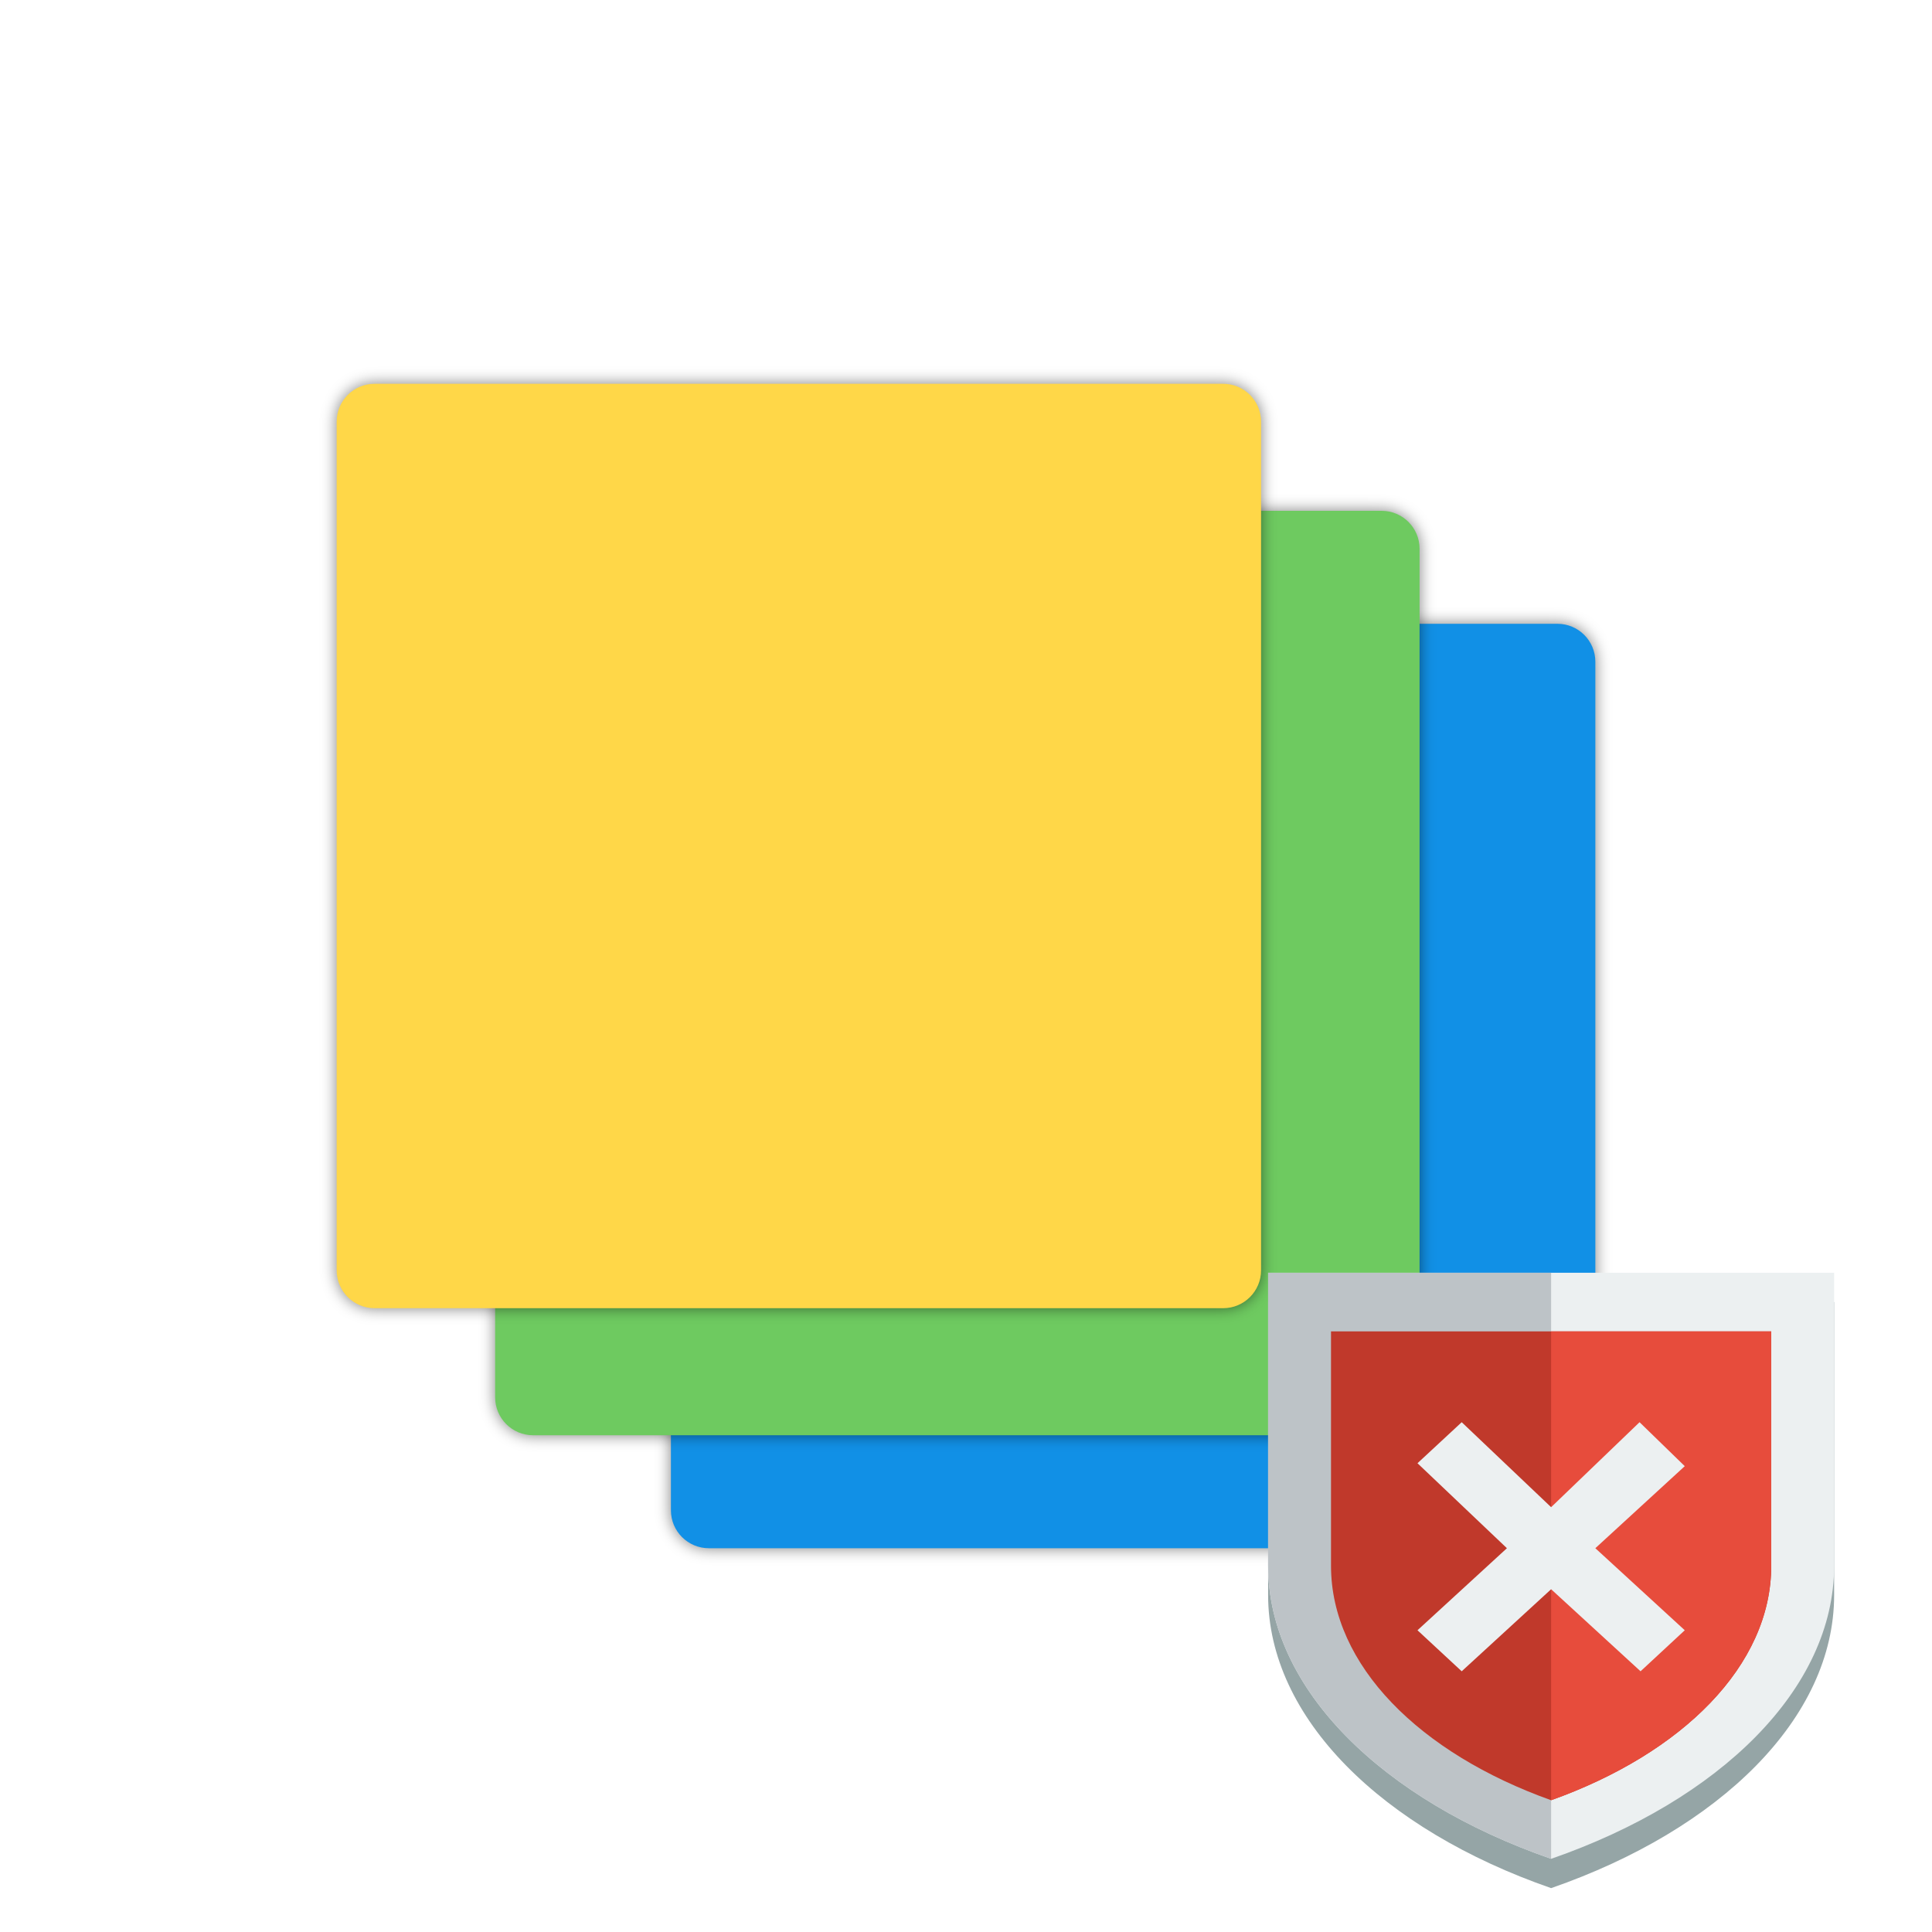
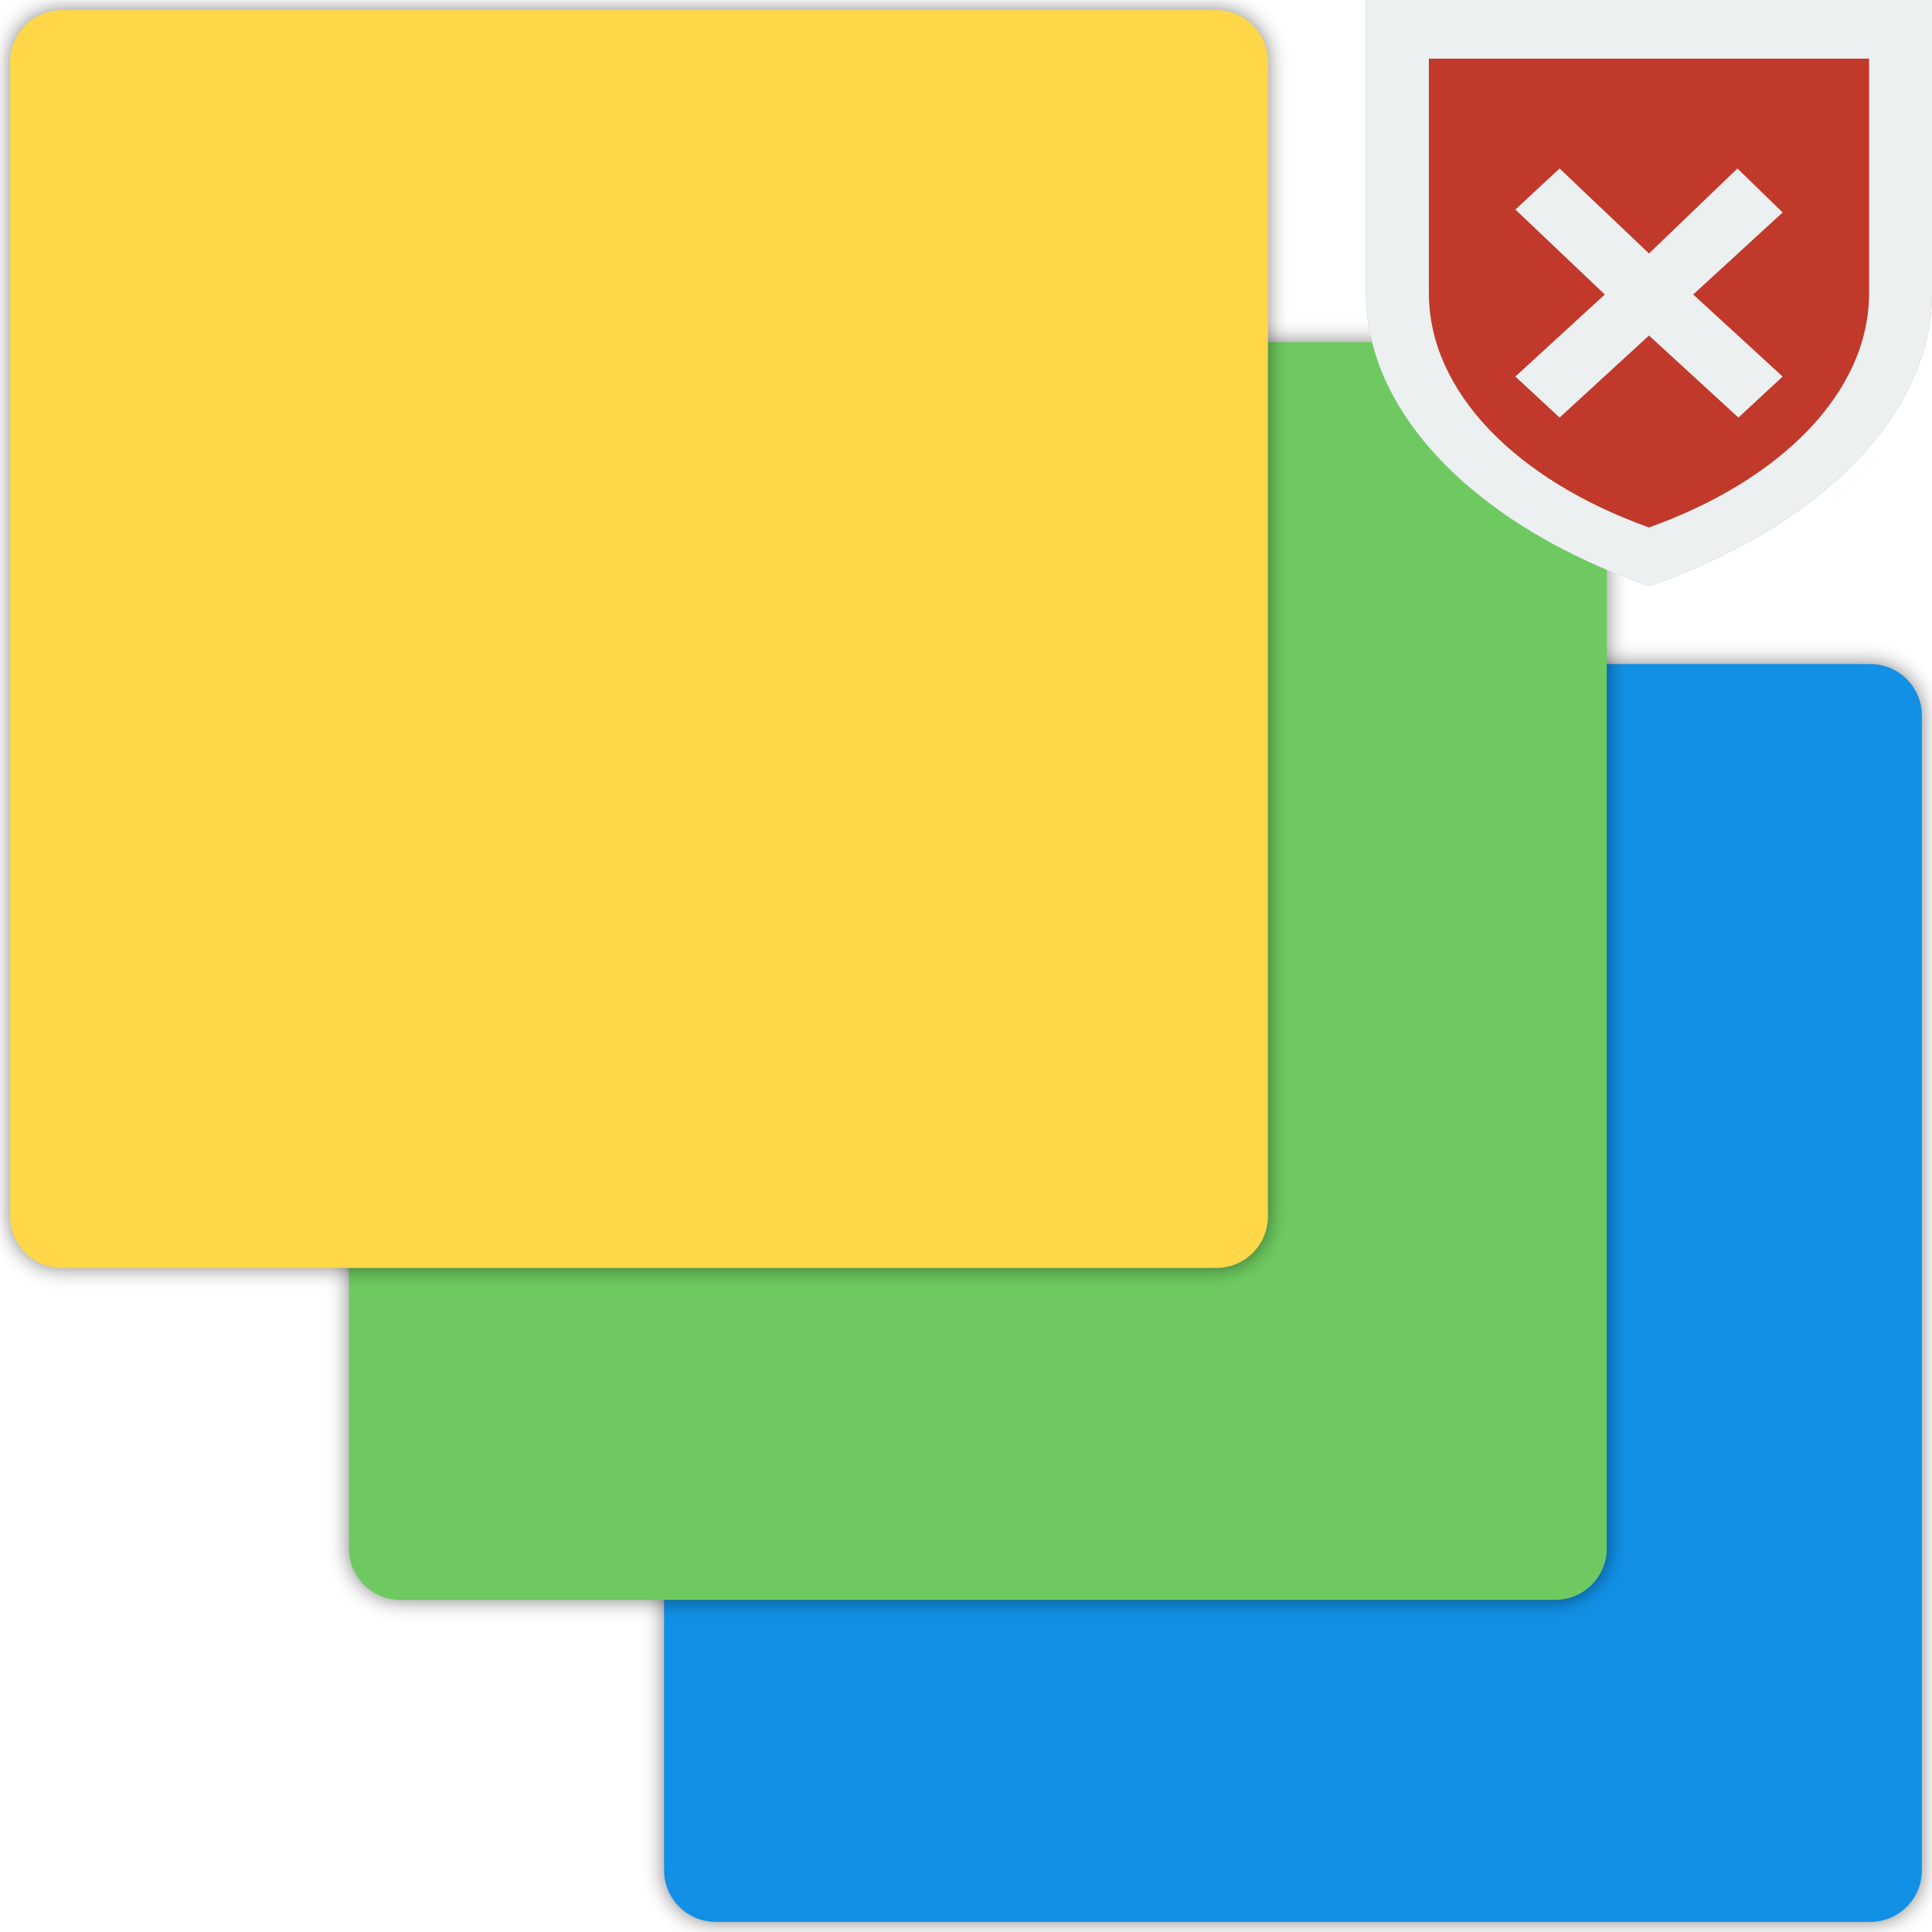
<svg xmlns="http://www.w3.org/2000/svg" width="512" height="512" viewBox="0 0 512 512" id="svg2" version="1.1">
  <defs id="defs4">
    <filter style="color-interpolation-filters:sRGB;" id="filter4154">
      <feFlood flood-opacity="0.498" flood-color="rgb(0,0,0)" result="flood" id="feFlood4156" />
      <feComposite in="flood" in2="SourceGraphic" operator="in" result="composite1" id="feComposite4158" />
      <feGaussianBlur in="composite1" stdDeviation="1.5" result="blur" id="feGaussianBlur4160" />
      <feOffset dx="0" dy="0" result="offset" id="feOffset4162" />
      <feComposite in="SourceGraphic" in2="offset" operator="over" result="composite2" id="feComposite4164" />
    </filter>
    <filter style="color-interpolation-filters:sRGB;" id="filter4166">
      <feFlood flood-opacity="0.498" flood-color="rgb(0,0,0)" result="flood" id="feFlood4168" />
      <feComposite in="flood" in2="SourceGraphic" operator="in" result="composite1" id="feComposite4170" />
      <feGaussianBlur in="composite1" stdDeviation="1.5" result="blur" id="feGaussianBlur4172" />
      <feOffset dx="0" dy="0" result="offset" id="feOffset4174" />
      <feComposite in="SourceGraphic" in2="offset" operator="over" result="composite2" id="feComposite4176" />
    </filter>
    <filter style="color-interpolation-filters:sRGB;" id="filter4178">
      <feFlood flood-opacity="0.498" flood-color="rgb(0,0,0)" result="flood" id="feFlood4180" />
      <feComposite in="flood" in2="SourceGraphic" operator="in" result="composite1" id="feComposite4182" />
      <feGaussianBlur in="composite1" stdDeviation="1.5" result="blur" id="feGaussianBlur4184" />
      <feOffset dx="0" dy="0" result="offset" id="feOffset4186" />
      <feComposite in="SourceGraphic" in2="offset" operator="over" result="composite2" id="feComposite4188" />
    </filter>
    <filter style="color-interpolation-filters:sRGB;" id="filter5006">
      <feFlood flood-opacity="0.498" flood-color="rgb(0,0,0)" result="flood" id="feFlood5008" />
      <feComposite in="flood" in2="SourceGraphic" operator="in" result="composite1" id="feComposite5010" />
      <feGaussianBlur in="composite1" stdDeviation="2" result="blur" id="feGaussianBlur5012" />
      <feOffset dx="0" dy="0" result="offset" id="feOffset5014" />
      <feComposite in="SourceGraphic" in2="offset" operator="over" result="composite2" id="feComposite5016" />
    </filter>
    <filter style="color-interpolation-filters:sRGB;" id="filter4459">
      <feFlood flood-opacity="1" flood-color="rgb(0,0,0)" result="flood" id="feFlood4461" />
      <feComposite in="flood" in2="SourceGraphic" operator="in" result="composite1" id="feComposite4463" />
      <feGaussianBlur in="composite1" stdDeviation="5" result="blur" id="feGaussianBlur4465" />
      <feOffset dx="0" dy="0" result="offset" id="feOffset4467" />
      <feComposite in="SourceGraphic" in2="offset" operator="over" result="composite2" id="feComposite4469" />
    </filter>
    <filter style="color-interpolation-filters:sRGB" id="filter5006-3">
      <feFlood flood-opacity="0.498" flood-color="rgb(0,0,0)" result="flood" id="feFlood5008-6" />
      <feComposite in="flood" in2="SourceGraphic" operator="in" result="composite1" id="feComposite5010-7" />
      <feGaussianBlur in="composite1" stdDeviation="2" result="blur" id="feGaussianBlur5012-5" />
      <feOffset dx="0" dy="0" result="offset" id="feOffset5014-3" />
      <feComposite in="SourceGraphic" in2="offset" operator="over" result="composite2" id="feComposite5016-5" />
    </filter>
    <filter style="color-interpolation-filters:sRGB" id="filter1155">
      <feFlood flood-opacity="0.498" flood-color="rgb(0,0,0)" result="flood" id="feFlood1145" />
      <feComposite in="flood" in2="SourceGraphic" operator="in" result="composite1" id="feComposite1147" />
      <feGaussianBlur in="composite1" stdDeviation="2" result="blur" id="feGaussianBlur1149" />
      <feOffset dx="0" dy="0" result="offset" id="feOffset1151" />
      <feComposite in="SourceGraphic" in2="offset" operator="over" result="composite2" id="feComposite1153" />
    </filter>
    <filter style="color-interpolation-filters:sRGB" id="filter1167">
      <feFlood flood-opacity="0.498" flood-color="rgb(0,0,0)" result="flood" id="feFlood1157" />
      <feComposite in="flood" in2="SourceGraphic" operator="in" result="composite1" id="feComposite1159" />
      <feGaussianBlur in="composite1" stdDeviation="2" result="blur" id="feGaussianBlur1161" />
      <feOffset dx="0" dy="0" result="offset" id="feOffset1163" />
      <feComposite in="SourceGraphic" in2="offset" operator="over" result="composite2" id="feComposite1165" />
    </filter>
+     <filter style="color-interpolation-filters:sRGB" id="filter5006-36">
+       <feFlood flood-opacity="0.498" flood-color="rgb(0,0,0)" result="flood" id="feFlood5008-7" />
+       <feComposite in="flood" in2="SourceGraphic" operator="in" result="composite1" id="feComposite5010-5" />
+       <feGaussianBlur in="composite1" stdDeviation="2" result="blur" id="feGaussianBlur5012-3" />
+       <feOffset dx="0" dy="0" result="offset" id="feOffset5014-5" />
+       <feComposite in="SourceGraphic" in2="offset" operator="over" result="composite2" id="feComposite5016-6" />
+     </filter>
+     <filter style="color-interpolation-filters:sRGB" id="filter866">
+       <feFlood flood-opacity="0.498" flood-color="rgb(0,0,0)" result="flood" id="feFlood856" />
+       <feComposite in="flood" in2="SourceGraphic" operator="in" result="composite1" id="feComposite858" />
+       <feGaussianBlur in="composite1" stdDeviation="2" result="blur" id="feGaussianBlur860" />
+       <feOffset dx="0" dy="0" result="offset" id="feOffset862" />
+       <feComposite in="SourceGraphic" in2="offset" operator="over" result="composite2" id="feComposite864" />
+     </filter>
+     <filter style="color-interpolation-filters:sRGB" id="filter878">
+       <feFlood flood-opacity="0.498" flood-color="rgb(0,0,0)" result="flood" id="feFlood868" />
+       <feComposite in="flood" in2="SourceGraphic" operator="in" result="composite1" id="feComposite870" />
+       <feGaussianBlur in="composite1" stdDeviation="2" result="blur" id="feGaussianBlur872" />
+       <feOffset dx="0" dy="0" result="offset" id="feOffset874" />
+       <feComposite in="SourceGraphic" in2="offset" operator="over" result="composite2" id="feComposite876" />
+     </filter>
  </defs>
  <g id="layer1" transform="translate(0,-540.3622)">
-     <g id="g905" transform="translate(185.4057,43.75424)">
-       <rect transform="matrix(-1,0,0,1,-13.15547,114.0484)" ry="10.044" rx="10.044" y="547.873" x="-250.531" height="244.978" width="244.978" id="rect5967-9" style="fill:#1190e6;fill-opacity:1;fill-rule:evenodd;stroke:#d0ffb9;stroke-width:0;stroke-miterlimit:4;stroke-dasharray:none;stroke-opacity:1;filter:url(#filter5006-3)" />
-       <rect ry="10.044" rx="10.044" y="631.984" x="-54.184" height="244.978" width="244.978" id="rect5967-9-9" style="fill:#6eca60;fill-opacity:1;fill-rule:evenodd;stroke:#d0ffb9;stroke-width:0;stroke-miterlimit:4;stroke-dasharray:none;stroke-opacity:1;filter:url(#filter5006-3)" />
-       <rect transform="matrix(-1,0,0,1,-101.7402,-203.5568)" ry="10.044" rx="10.044" y="801.873" x="-250.531" height="244.978" width="244.978" id="rect5967-9-7-5" style="fill:#ffd748;fill-opacity:1;fill-rule:evenodd;stroke:#d0ffb9;stroke-width:0;stroke-miterlimit:4;stroke-dasharray:none;stroke-opacity:1;filter:url(#filter5006-3)" />
+     <g id="g922" transform="translate(-124.1231,55.70096)">
+       <rect transform="matrix(-1.360665,0,0,1.360665,292.5496,-84.8282)" ry="10.044" rx="10.044" y="547.873" x="-250.531" height="244.978" width="244.978" id="rect5967-9" style="fill:#1190e6;fill-opacity:1;fill-rule:evenodd;stroke:#d0ffb9;stroke-width:0;stroke-miterlimit:4;stroke-dasharray:none;stroke-opacity:1;filter:url(#filter5006-36)" />
+       <rect transform="matrix(1.360665,0,0,1.360665,20.36796,-345.8199)" ry="10.044" rx="10.044" y="676.975" x="144.216" height="244.978" width="244.978" id="rect5967-9-9" style="fill:#6eca60;fill-opacity:1;fill-rule:evenodd;stroke:#d0ffb9;stroke-width:0;stroke-miterlimit:4;stroke-dasharray:none;stroke-opacity:1;filter:url(#filter5006-36)" />
+       <rect transform="matrix(-1.360665,0,0,1.360665,119.2518,-603.7351)" ry="10.044" rx="10.044" y="801.873" x="-250.531" height="244.978" width="244.978" id="rect5967-9-7-5" style="fill:#ffd748;fill-opacity:1;fill-rule:evenodd;stroke:#d0ffb9;stroke-width:0;stroke-miterlimit:4;stroke-dasharray:none;stroke-opacity:1;filter:url(#filter5006-36)" />
    </g>
-     <path id="path6" d="m 336.065,885.422 v 77.657 c 0,32.616 30.268,62.126 75,77.657 44.733,-15.531 75,-45.041 75,-77.657 v -77.657 z" style="fill:#95a5a6;stroke-width:8.045" />
-     <path id="path8" d="m 336.065,877.656 v 77.657 c 0,32.616 30.268,62.126 75,77.657 44.733,-15.531 75,-45.041 75,-77.657 v -77.657 z" style="fill:#ecf0f1;stroke-width:8.045" />
-     <path id="path10" d="m 336.065,877.656 v 77.657 c 0,32.616 30.268,62.126 75,77.657 V 877.656 Z" style="fill:#bdc3c7;stroke-width:8.045" />
-     <path id="path12" d="m 352.731,893.188 v 62.126 c 0,26.403 23.543,49.7 58.333,62.126 34.792,-12.425 58.333,-35.722 58.333,-62.126 v -62.126 z" style="fill:#c0392b;stroke-width:8.045" />
-     <path id="path14" d="m 411.065,893.188 v 124.251 c 34.792,-12.425 58.333,-35.722 58.333,-62.126 v -62.126 z" style="fill:#e74c3c;stroke-width:8.045" />
-     <path id="path18" d="m 387.366,917.261 -11.718,10.872 23.7,22.521 -23.7,21.744 11.718,10.872 23.698,-21.744 23.7,21.744 11.717,-10.872 -23.7,-21.744 23.7,-21.744 -11.983,-11.649 -23.433,22.521 z" style="fill:#ecf0f1;stroke-width:8.045" />
+     <g id="g928" transform="translate(181,-178.343)">
+       <path style="fill:#95a5a6;stroke-width:8.045" d="m 181,718.705 v 77.657 c 0,32.616 30.268,62.126 75,77.657 44.733,-15.531 75,-45.041 75,-77.657 v -77.657 z" id="path6" />
+       <path style="fill:#ecf0f1;stroke-width:8.045" d="m 181,718.705 v 77.657 c 0,32.616 30.268,62.126 75,77.657 44.733,-15.531 75,-45.041 75,-77.657 v -77.657 z" id="path8" />
+       <path style="fill:#c0392b;stroke-width:8.045" d="m 197.667,734.237 v 62.126 c 0,26.403 23.543,49.7 58.333,62.126 34.792,-12.425 58.333,-35.722 58.333,-62.126 v -62.126 z" id="path12" />
+       <path style="fill:#ecf0f1;stroke-width:8.045" d="m 232.302,763.358 -11.718,10.872 23.7,22.521 -23.7,21.744 11.718,10.872 L 256,807.622 l 23.7,21.744 11.717,-10.872 -23.7,-21.744 23.7,-21.744 L 279.433,763.358 256,785.879 Z" id="path18" />
+     </g>
  </g>
</svg>
